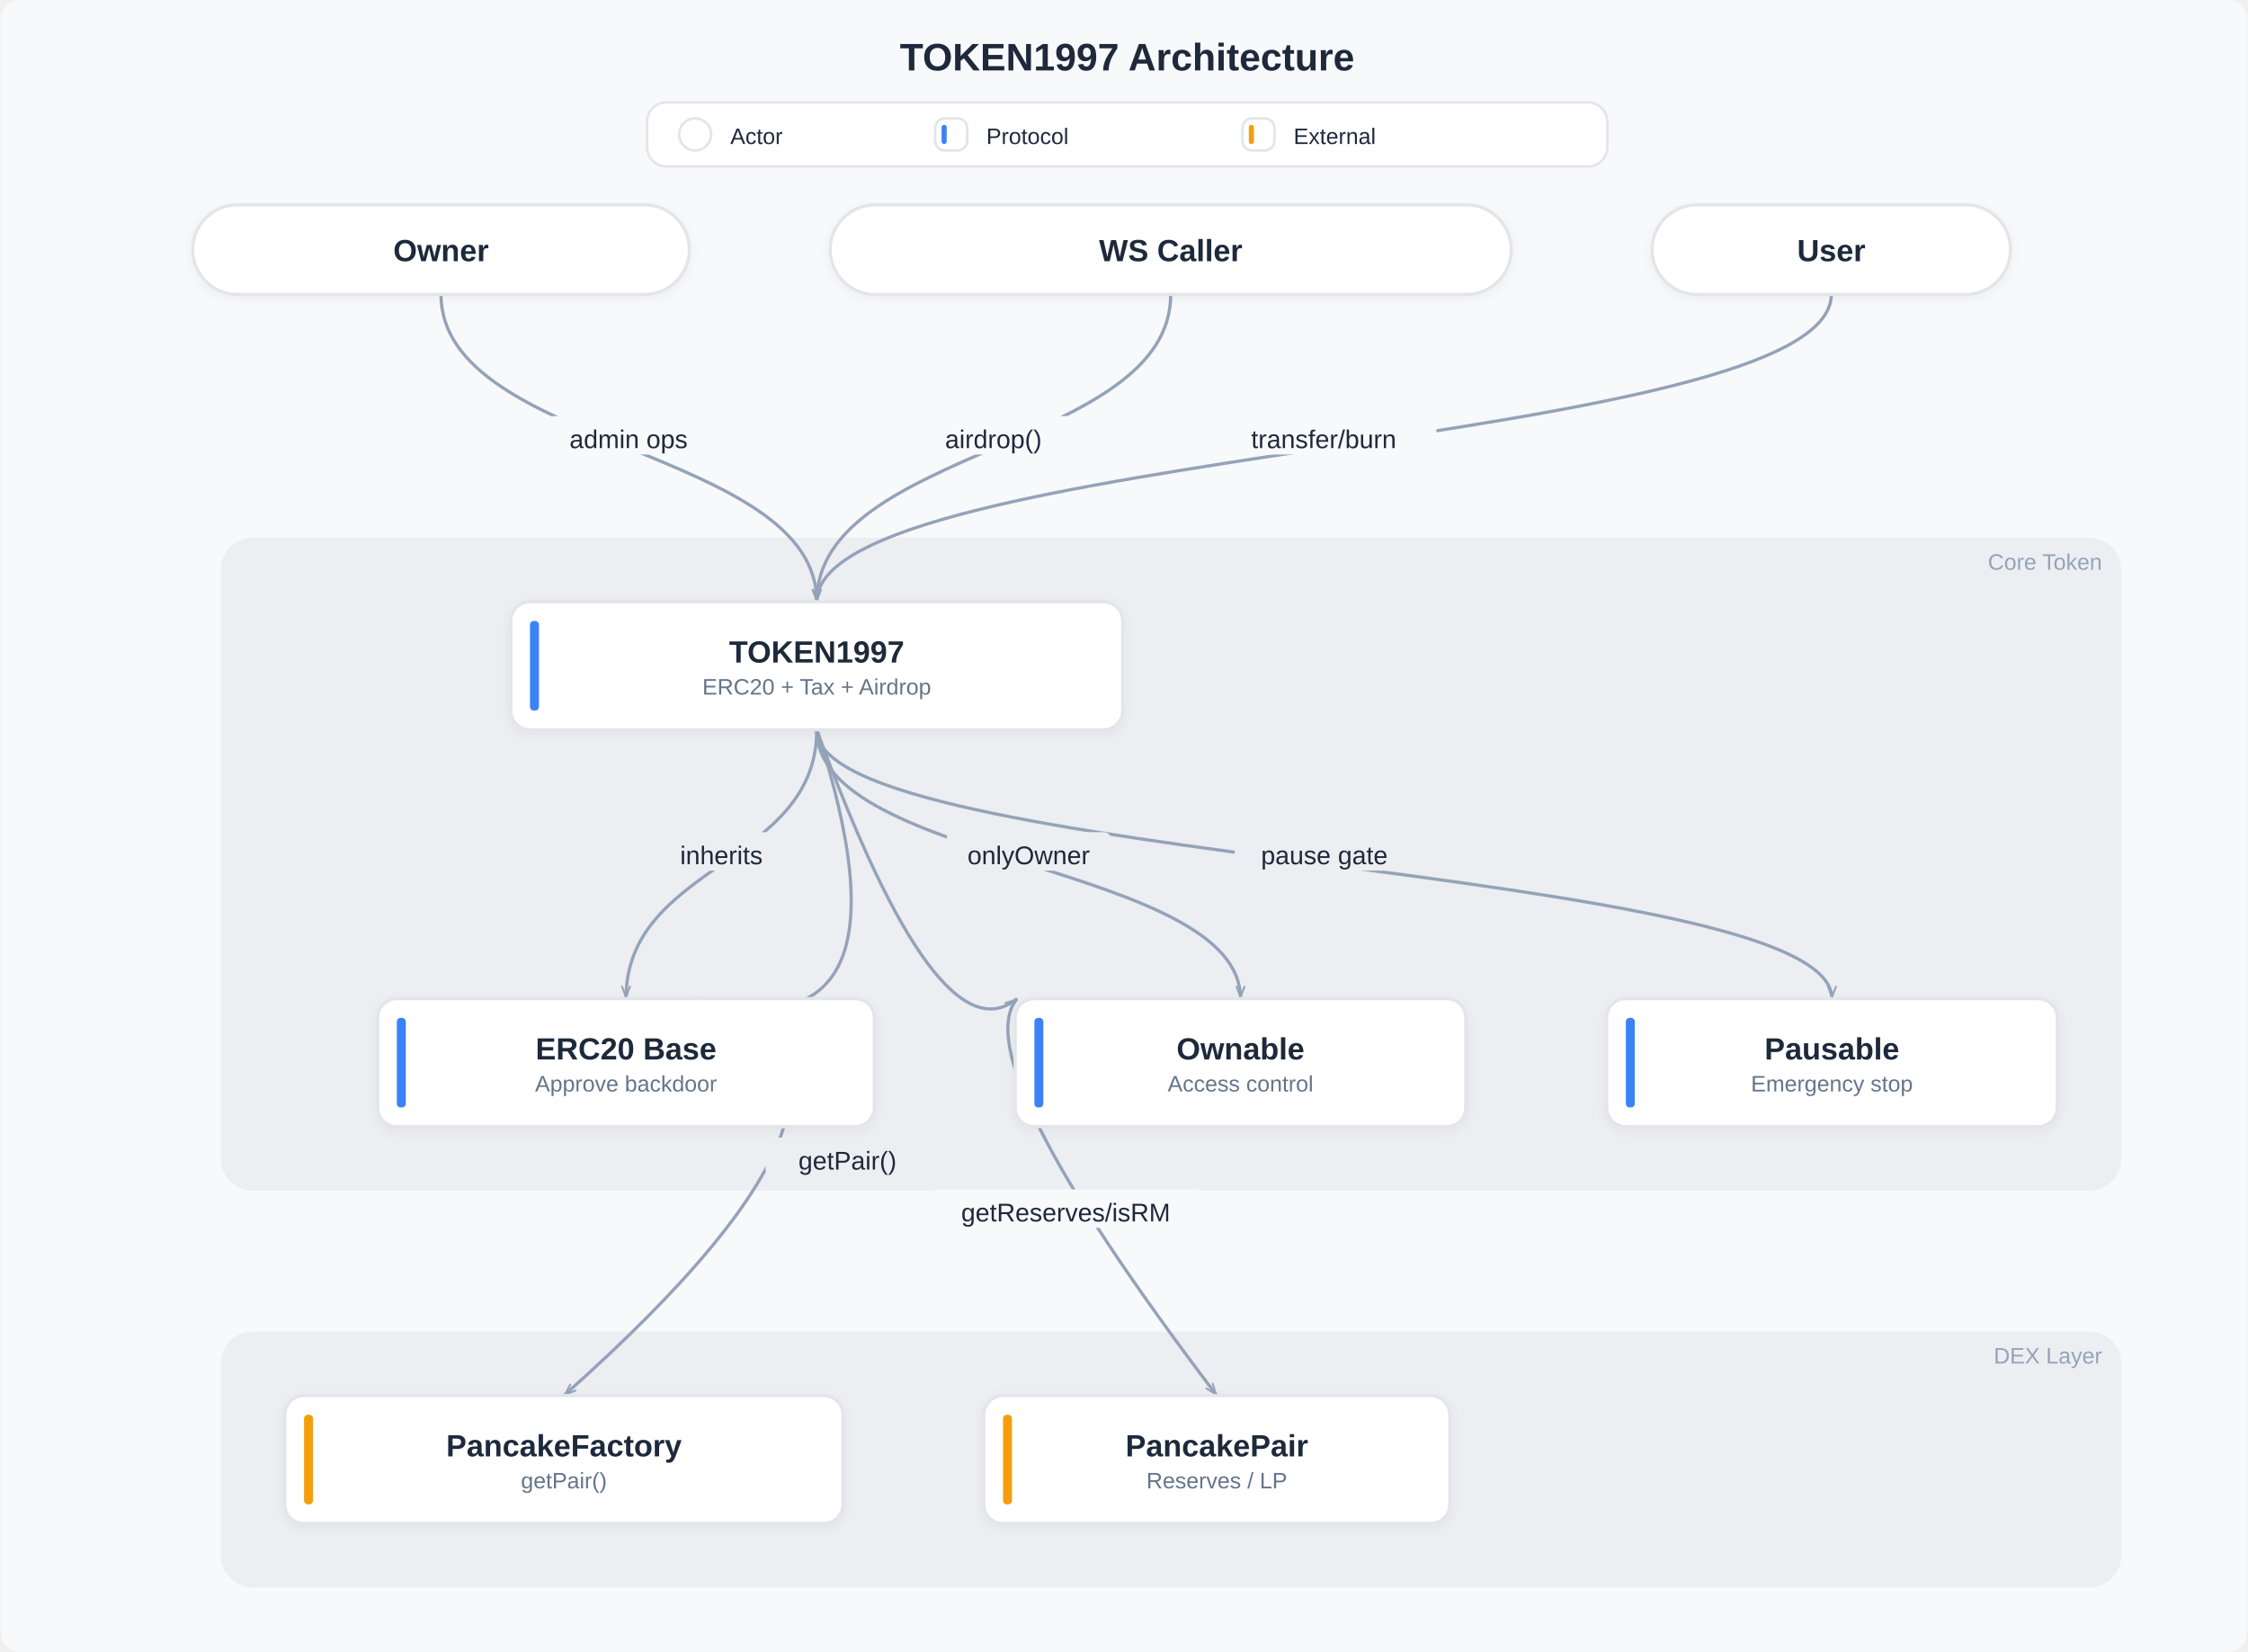
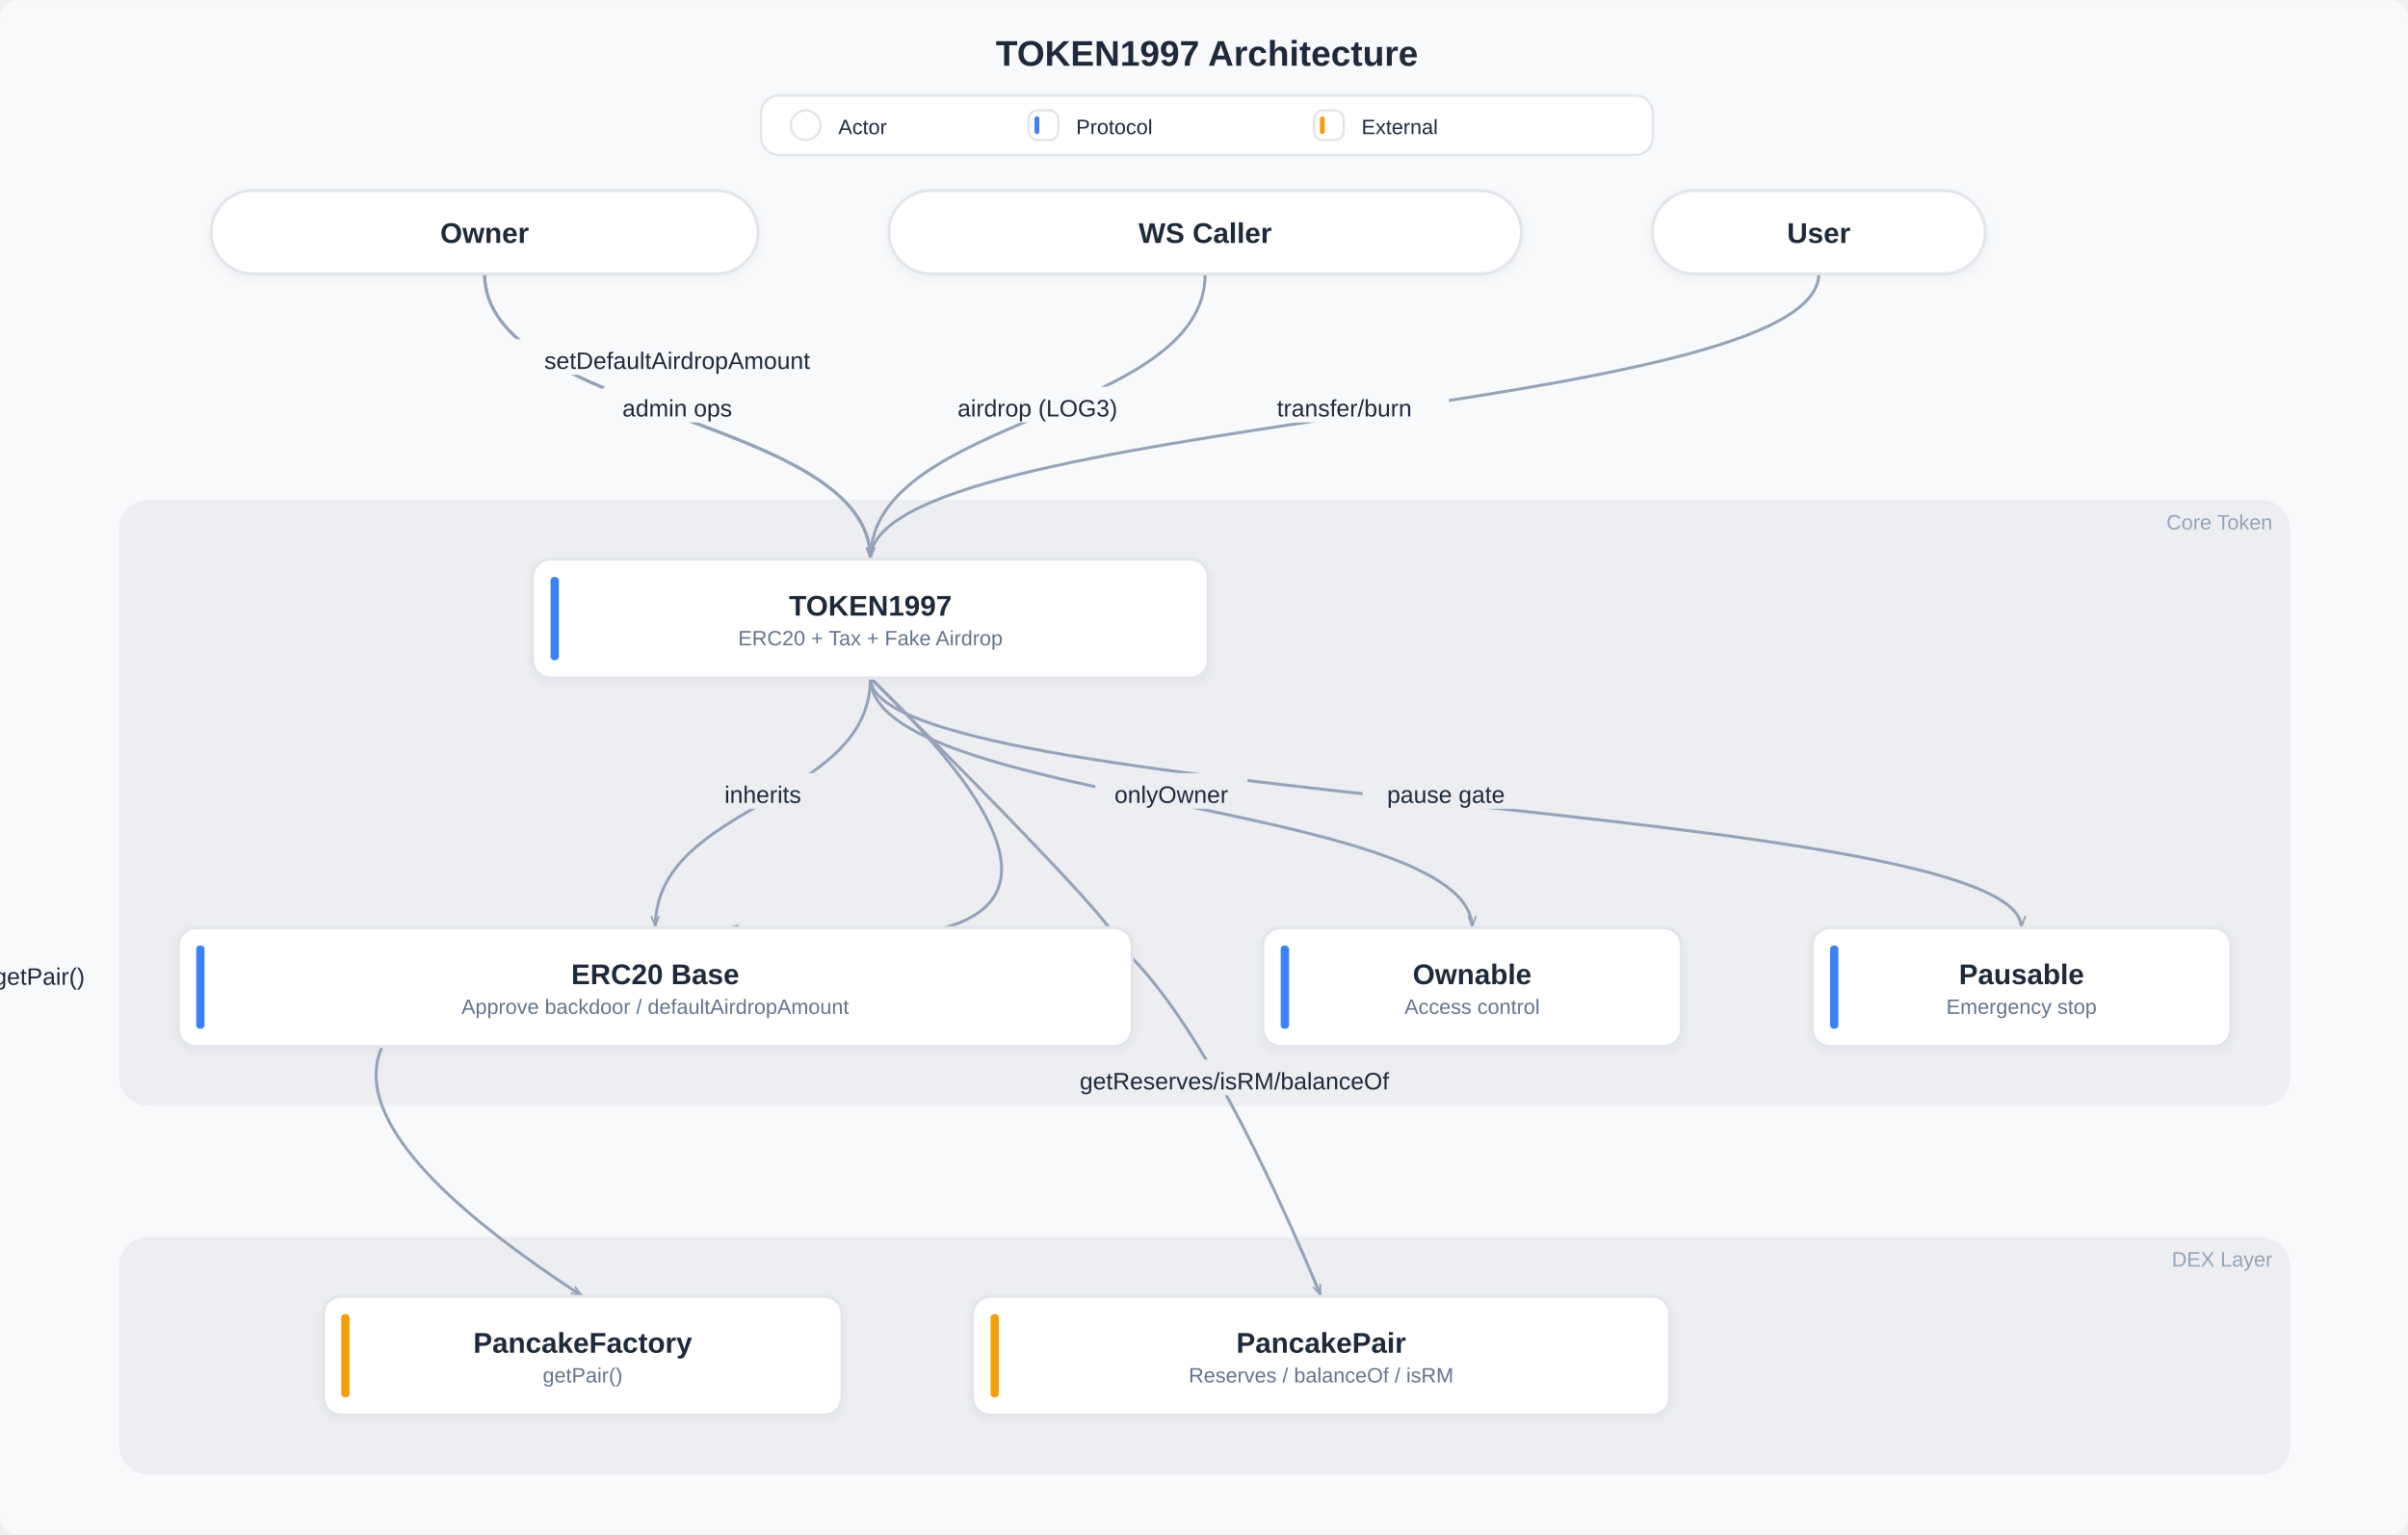
- <svg xmlns="http://www.w3.org/2000/svg" width="878" height="645" viewBox="0 0 351 258" font-family="Arial, sans-serif">
+ <svg xmlns="http://www.w3.org/2000/svg" width="1012" height="645" viewBox="0 0 405 258" font-family="Arial, sans-serif">
  <defs>
    <marker id="ah" viewBox="0 0 8 6" refX="8" refY="3" markerWidth="4" markerHeight="3" orient="auto">
      <path d="M0.5,0.5 L7,3 L0.5,5.5" fill="none" stroke="#94A3B8" stroke-width="1.2" stroke-linejoin="round" stroke-linecap="round" />
    </marker>
    <filter id="shadow" x="-6%" y="-8%" width="112%" height="128%">
      <feDropShadow dx="0" dy="0.5" stdDeviation="0.8" flood-color="#000" flood-opacity="0.05" />
    </filter>
  </defs>
-   <rect width="351" height="258" fill="#F8F9FB" rx="3" />
-   <text x="176" y="11" text-anchor="middle" font-size="6" font-weight="700" fill="#1E293B">TOKEN1997 Architecture</text>
-   <rect x="101" y="16" width="150" height="10" rx="3" fill="#fff" stroke="#E2E5EA" stroke-width="0.4" />
-   <rect x="106" y="18.5" width="5" height="5" rx="2.5" fill="#fff" stroke="#E2E5EA" stroke-width="0.4" />
-   <text x="114" y="22.5" font-size="3.5" fill="#1E293B">Actor</text>
-   <rect x="146" y="18.5" width="5" height="5" rx="1.5" fill="#fff" stroke="#E2E5EA" stroke-width="0.4" />
-   <rect x="147" y="19.5" width="0.8" height="3" rx="0.4" fill="#3B82F6" />
-   <text x="154" y="22.5" font-size="3.5" fill="#1E293B">Protocol</text>
-   <rect x="194" y="18.5" width="5" height="5" rx="1.5" fill="#fff" stroke="#E2E5EA" stroke-width="0.4" />
-   <rect x="195" y="19.5" width="0.8" height="3" rx="0.4" fill="#F59E0B" />
-   <text x="202" y="22.5" font-size="3.5" fill="#1E293B">External</text>
-   <rect x="34.4" y="84.0" width="296.9" height="102.0" rx="5" fill="#EDEEF2" />
-   <text x="328.3" y="89.0" text-anchor="end" font-size="3.5" fill="#94A3B8" font-weight="500">Core Token</text>
-   <rect x="34.4" y="208.0" width="296.9" height="40.0" rx="5" fill="#EDEEF2" />
-   <text x="328.3" y="213.0" text-anchor="end" font-size="3.5" fill="#94A3B8" font-weight="500">DEX Layer</text>
-   <path d="M68.8,46.0 C68.8,70.0 127.5,70.0 127.5,94.0" fill="none" stroke="#94A3B8" stroke-width="0.5" marker-end="url(#ah)" />
-   <path d="M182.8,46.0 C182.8,70.0 127.5,70.0 127.5,94.0" fill="none" stroke="#94A3B8" stroke-width="0.5" marker-end="url(#ah)" />
-   <path d="M286.0,46.0 C286.0,70.0 127.5,70.0 127.5,94.0" fill="none" stroke="#94A3B8" stroke-width="0.5" marker-end="url(#ah)" />
-   <path d="M127.5,114.0 C127.5,135.0 97.7,135.0 97.7,156.0" fill="none" stroke="#94A3B8" stroke-width="0.5" marker-end="url(#ah)" />
-   <path d="M127.5,114.0 C127.5,135.0 193.7,135.0 193.7,156.0" fill="none" stroke="#94A3B8" stroke-width="0.5" marker-end="url(#ah)" />
-   <path d="M127.5,114.0 C127.5,135.0 286.1,135.0 286.1,156.0" fill="none" stroke="#94A3B8" stroke-width="0.5" marker-end="url(#ah)" />
-   <path d="M127.5,114.0 Q144.5,166.0 107.8,156.0" fill="none" stroke="#94A3B8" stroke-width="0.5" marker-end="url(#ah)" />
-   <path d="M107.8,156.0 Q146.5,166.0 88.0,218.0" fill="none" stroke="#94A3B8" stroke-width="0.5" marker-end="url(#ah)" />
-   <path d="M127.5,114.0 Q146.5,166.0 158.8,156.0" fill="none" stroke="#94A3B8" stroke-width="0.5" marker-end="url(#ah)" />
-   <path d="M158.8,156.0 Q150.5,166.0 190.0,218.0" fill="none" stroke="#94A3B8" stroke-width="0.5" marker-end="url(#ah)" />
+   <rect width="405" height="258" fill="#F8F9FB" rx="3" />
+   <text x="203" y="11" text-anchor="middle" font-size="6" font-weight="700" fill="#1E293B">TOKEN1997 Architecture</text>
+   <rect x="128" y="16" width="150" height="10" rx="3" fill="#fff" stroke="#E2E5EA" stroke-width="0.4" />
+   <rect x="133" y="18.5" width="5" height="5" rx="2.5" fill="#fff" stroke="#E2E5EA" stroke-width="0.4" />
+   <text x="141" y="22.5" font-size="3.5" fill="#1E293B">Actor</text>
+   <rect x="173" y="18.5" width="5" height="5" rx="1.5" fill="#fff" stroke="#E2E5EA" stroke-width="0.4" />
+   <rect x="174" y="19.5" width="0.8" height="3" rx="0.4" fill="#3B82F6" />
+   <text x="181" y="22.5" font-size="3.5" fill="#1E293B">Protocol</text>
+   <rect x="221" y="18.5" width="5" height="5" rx="1.5" fill="#fff" stroke="#E2E5EA" stroke-width="0.4" />
+   <rect x="222" y="19.5" width="0.8" height="3" rx="0.4" fill="#F59E0B" />
+   <text x="229" y="22.5" font-size="3.5" fill="#1E293B">External</text>
+   <rect x="20.0" y="84.0" width="365.2" height="102.0" rx="5" fill="#EDEEF2" />
+   <text x="382.2" y="89.0" text-anchor="end" font-size="3.5" fill="#94A3B8" font-weight="500">Core Token</text>
+   <rect x="20.0" y="208.0" width="365.2" height="40.0" rx="5" fill="#EDEEF2" />
+   <text x="382.2" y="213.0" text-anchor="end" font-size="3.5" fill="#94A3B8" font-weight="500">DEX Layer</text>
+   <path d="M81.5,46.0 C81.5,70.0 146.4,70.0 146.4,94.0" fill="none" stroke="#94A3B8" stroke-width="0.5" marker-end="url(#ah)" />
+   <path d="M81.5,46.0 C81.5,70.0 146.4,70.0 146.4,94.0" fill="none" stroke="#94A3B8" stroke-width="0.5" marker-end="url(#ah)" />
+   <path d="M202.7,46.0 C202.7,70.0 146.4,70.0 146.4,94.0" fill="none" stroke="#94A3B8" stroke-width="0.5" marker-end="url(#ah)" />
+   <path d="M305.9,46.0 C305.9,70.0 146.4,70.0 146.4,94.0" fill="none" stroke="#94A3B8" stroke-width="0.5" marker-end="url(#ah)" />
+   <path d="M146.4,114.0 C146.4,135.0 110.2,135.0 110.2,156.0" fill="none" stroke="#94A3B8" stroke-width="0.5" marker-end="url(#ah)" />
+   <path d="M146.4,114.0 C146.4,135.0 247.6,135.0 247.6,156.0" fill="none" stroke="#94A3B8" stroke-width="0.5" marker-end="url(#ah)" />
+   <path d="M146.4,114.0 C146.4,135.0 340.0,135.0 340.0,156.0" fill="none" stroke="#94A3B8" stroke-width="0.5" marker-end="url(#ah)" />
+   <path d="M146.4,114.0 Q200.4,166.0 122.2,156.0" fill="none" stroke="#94A3B8" stroke-width="0.5" marker-end="url(#ah)" />
+   <path d="M122.2,156.0 Q18.0,166.0 98.0,218.0" fill="none" stroke="#94A3B8" stroke-width="0.5" marker-end="url(#ah)" />
+   <path d="M146.4,114.0 Q198.4,166.0 184.3,156.0" fill="none" stroke="#94A3B8" stroke-width="0.5" marker-end="url(#ah)" />
+   <path d="M184.3,156.0 Q200.4,166.0 222.2,218.0" fill="none" stroke="#94A3B8" stroke-width="0.5" marker-end="url(#ah)" />
  <g filter="url(#shadow)">
-     <rect x="30.0" y="32.0" width="77.6" height="14" rx="7" fill="#fff" stroke="#E2E5EA" stroke-width="0.5" />
-     <text x="68.8" y="40.8" text-anchor="middle" font-size="4.8" font-weight="600" fill="#1E293B">Owner</text>
+     <rect x="35.5" y="32.0" width="92.0" height="14" rx="7" fill="#fff" stroke="#E2E5EA" stroke-width="0.5" />
+     <text x="81.5" y="40.8" text-anchor="middle" font-size="4.8" font-weight="600" fill="#1E293B">Owner</text>
  </g>
  <g filter="url(#shadow)">
-     <rect x="129.6" y="32.0" width="106.4" height="14" rx="7" fill="#fff" stroke="#E2E5EA" stroke-width="0.5" />
-     <text x="182.8" y="40.8" text-anchor="middle" font-size="4.8" font-weight="600" fill="#1E293B">WS Caller</text>
+     <rect x="149.5" y="32.0" width="106.4" height="14" rx="7" fill="#fff" stroke="#E2E5EA" stroke-width="0.5" />
+     <text x="202.7" y="40.8" text-anchor="middle" font-size="4.8" font-weight="600" fill="#1E293B">WS Caller</text>
  </g>
  <g filter="url(#shadow)">
-     <rect x="258.0" y="32.0" width="56.0" height="14" rx="7" fill="#fff" stroke="#E2E5EA" stroke-width="0.5" />
-     <text x="286.0" y="40.8" text-anchor="middle" font-size="4.8" font-weight="600" fill="#1E293B">User</text>
+     <rect x="277.9" y="32.0" width="56.0" height="14" rx="7" fill="#fff" stroke="#E2E5EA" stroke-width="0.5" />
+     <text x="305.9" y="40.8" text-anchor="middle" font-size="4.8" font-weight="600" fill="#1E293B">User</text>
  </g>
  <g filter="url(#shadow)">
-     <rect x="79.7" y="94.0" width="95.6" height="20" rx="3" fill="#fff" stroke="#E2E5EA" stroke-width="0.5" />
-     <rect x="82.7" y="97.0" width="1.4" height="14" rx="0.6" fill="#3B82F6" />
-     <text x="127.5" y="103.5" text-anchor="middle" font-size="4.8" font-weight="600" fill="#1E293B">TOKEN1997</text>
-     <text x="127.5" y="108.5" text-anchor="middle" font-size="3.5" fill="#64748B">ERC20 + Tax + Airdrop</text>
+     <rect x="89.6" y="94.0" width="113.6" height="20" rx="3" fill="#fff" stroke="#E2E5EA" stroke-width="0.5" />
+     <rect x="92.6" y="97.0" width="1.4" height="14" rx="0.6" fill="#3B82F6" />
+     <text x="146.4" y="103.5" text-anchor="middle" font-size="4.8" font-weight="600" fill="#1E293B">TOKEN1997</text>
+     <text x="146.4" y="108.5" text-anchor="middle" font-size="3.5" fill="#64748B">ERC20 + Tax + Fake Airdrop</text>
  </g>
  <g filter="url(#shadow)">
-     <rect x="58.9" y="156.0" width="77.6" height="20" rx="3" fill="#fff" stroke="#E2E5EA" stroke-width="0.5" />
-     <rect x="61.9" y="159.0" width="1.4" height="14" rx="0.6" fill="#3B82F6" />
-     <text x="97.7" y="165.5" text-anchor="middle" font-size="4.8" font-weight="600" fill="#1E293B">ERC20 Base</text>
-     <text x="97.7" y="170.5" text-anchor="middle" font-size="3.5" fill="#64748B">Approve backdoor</text>
+     <rect x="30.0" y="156.0" width="160.4" height="20" rx="3" fill="#fff" stroke="#E2E5EA" stroke-width="0.5" />
+     <rect x="33.0" y="159.0" width="1.4" height="14" rx="0.6" fill="#3B82F6" />
+     <text x="110.2" y="165.5" text-anchor="middle" font-size="4.8" font-weight="600" fill="#1E293B">ERC20 Base</text>
+     <text x="110.2" y="170.5" text-anchor="middle" font-size="3.5" fill="#64748B">Approve backdoor / defaultAirdropAmount</text>
  </g>
  <g filter="url(#shadow)">
-     <rect x="158.5" y="156.0" width="70.4" height="20" rx="3" fill="#fff" stroke="#E2E5EA" stroke-width="0.5" />
-     <rect x="161.5" y="159.0" width="1.4" height="14" rx="0.6" fill="#3B82F6" />
-     <text x="193.7" y="165.5" text-anchor="middle" font-size="4.8" font-weight="600" fill="#1E293B">Ownable</text>
-     <text x="193.7" y="170.5" text-anchor="middle" font-size="3.5" fill="#64748B">Access control</text>
+     <rect x="212.4" y="156.0" width="70.4" height="20" rx="3" fill="#fff" stroke="#E2E5EA" stroke-width="0.5" />
+     <rect x="215.4" y="159.0" width="1.4" height="14" rx="0.6" fill="#3B82F6" />
+     <text x="247.6" y="165.5" text-anchor="middle" font-size="4.8" font-weight="600" fill="#1E293B">Ownable</text>
+     <text x="247.6" y="170.5" text-anchor="middle" font-size="3.5" fill="#64748B">Access control</text>
  </g>
  <g filter="url(#shadow)">
-     <rect x="250.9" y="156.0" width="70.4" height="20" rx="3" fill="#fff" stroke="#E2E5EA" stroke-width="0.5" />
-     <rect x="253.9" y="159.0" width="1.4" height="14" rx="0.6" fill="#3B82F6" />
-     <text x="286.1" y="165.5" text-anchor="middle" font-size="4.8" font-weight="600" fill="#1E293B">Pausable</text>
-     <text x="286.1" y="170.5" text-anchor="middle" font-size="3.5" fill="#64748B">Emergency stop</text>
+     <rect x="304.8" y="156.0" width="70.4" height="20" rx="3" fill="#fff" stroke="#E2E5EA" stroke-width="0.5" />
+     <rect x="307.8" y="159.0" width="1.4" height="14" rx="0.6" fill="#3B82F6" />
+     <text x="340.0" y="165.5" text-anchor="middle" font-size="4.8" font-weight="600" fill="#1E293B">Pausable</text>
+     <text x="340.0" y="170.5" text-anchor="middle" font-size="3.5" fill="#64748B">Emergency stop</text>
  </g>
  <g filter="url(#shadow)">
-     <rect x="44.4" y="218.0" width="87.2" height="20" rx="3" fill="#fff" stroke="#E2E5EA" stroke-width="0.5" />
-     <rect x="47.4" y="221.0" width="1.4" height="14" rx="0.6" fill="#F59E0B" />
-     <text x="88.0" y="227.5" text-anchor="middle" font-size="4.8" font-weight="600" fill="#1E293B">PancakeFactory</text>
-     <text x="88.0" y="232.5" text-anchor="middle" font-size="3.5" fill="#64748B">getPair()</text>
+     <rect x="54.4" y="218.0" width="87.2" height="20" rx="3" fill="#fff" stroke="#E2E5EA" stroke-width="0.5" />
+     <rect x="57.4" y="221.0" width="1.4" height="14" rx="0.6" fill="#F59E0B" />
+     <text x="98.0" y="227.5" text-anchor="middle" font-size="4.8" font-weight="600" fill="#1E293B">PancakeFactory</text>
+     <text x="98.0" y="232.5" text-anchor="middle" font-size="3.5" fill="#64748B">getPair()</text>
  </g>
  <g filter="url(#shadow)">
-     <rect x="153.6" y="218.0" width="72.8" height="20" rx="3" fill="#fff" stroke="#E2E5EA" stroke-width="0.5" />
-     <rect x="156.6" y="221.0" width="1.4" height="14" rx="0.6" fill="#F59E0B" />
-     <text x="190.0" y="227.5" text-anchor="middle" font-size="4.8" font-weight="600" fill="#1E293B">PancakePair</text>
-     <text x="190.0" y="232.5" text-anchor="middle" font-size="3.5" fill="#64748B">Reserves / LP</text>
+     <rect x="163.6" y="218.0" width="117.2" height="20" rx="3" fill="#fff" stroke="#E2E5EA" stroke-width="0.5" />
+     <rect x="166.6" y="221.0" width="1.4" height="14" rx="0.6" fill="#F59E0B" />
+     <text x="222.2" y="227.5" text-anchor="middle" font-size="4.8" font-weight="600" fill="#1E293B">PancakePair</text>
+     <text x="222.2" y="232.5" text-anchor="middle" font-size="3.5" fill="#64748B">Reserves / balanceOf / isRM</text>
  </g>
-   <rect x="85.3" y="65.0" width="25.6" height="6.0" rx="1" fill="#F8F9FB" />
-   <text x="98.1" y="70.0" font-size="4" fill="#1E293B" font-weight="500" text-anchor="middle">admin ops</text>
-   <rect x="142.3" y="65.0" width="25.6" height="6.0" rx="1" fill="#F8F9FB" />
-   <text x="155.1" y="70.0" font-size="4" fill="#1E293B" font-weight="500" text-anchor="middle">airdrop()</text>
-   <rect x="189.1" y="65.0" width="35.2" height="6.0" rx="1" fill="#F8F9FB" />
-   <text x="206.7" y="70.0" font-size="4" fill="#1E293B" font-weight="500" text-anchor="middle">transfer/burn</text>
-   <rect x="101.0" y="130.0" width="23.2" height="6.0" rx="1" fill="#EDEEF2" />
-   <text x="112.6" y="135.0" font-size="4" fill="#1E293B" font-weight="500" text-anchor="middle">inherits</text>
-   <rect x="147.8" y="130.0" width="25.6" height="6.0" rx="1" fill="#EDEEF2" />
-   <text x="160.6" y="135.0" font-size="4" fill="#1E293B" font-weight="500" text-anchor="middle">onlyOwner</text>
-   <rect x="192.8" y="130.0" width="28.0" height="6.0" rx="1" fill="#EDEEF2" />
-   <text x="206.8" y="135.0" font-size="4" fill="#1E293B" font-weight="500" text-anchor="middle">pause gate</text>
-   <rect x="119.5" y="177.7" width="25.6" height="6.0" rx="1" fill="#EDEEF2" />
-   <text x="132.3" y="182.7" font-size="4" fill="#1E293B" font-weight="500" text-anchor="middle">getPair()</text>
-   <rect x="145.2" y="185.8" width="42.4" height="6.0" rx="1" fill="#F8F9FB" />
-   <text x="166.4" y="190.8" font-size="4" fill="#1E293B" font-weight="500" text-anchor="middle">getReserves/isRM</text>
+   <rect x="101.1" y="65.0" width="25.6" height="6.0" rx="1" fill="#F8F9FB" />
+   <text x="113.9" y="70.0" font-size="4" fill="#1E293B" font-weight="500" text-anchor="middle">admin ops</text>
+   <rect x="84.3" y="57.0" width="59.2" height="6.0" rx="1" fill="#F8F9FB" />
+   <text x="113.9" y="62.0" font-size="4" fill="#1E293B" font-weight="500" text-anchor="middle">setDefaultAirdropAmount</text>
+   <rect x="155.7" y="65.0" width="37.6" height="6.0" rx="1" fill="#F8F9FB" />
+   <text x="174.5" y="70.0" font-size="4" fill="#1E293B" font-weight="500" text-anchor="middle">airdrop (LOG3)</text>
+   <rect x="208.5" y="65.0" width="35.2" height="6.0" rx="1" fill="#F8F9FB" />
+   <text x="226.1" y="70.0" font-size="4" fill="#1E293B" font-weight="500" text-anchor="middle">transfer/burn</text>
+   <rect x="116.7" y="130.0" width="23.2" height="6.0" rx="1" fill="#EDEEF2" />
+   <text x="128.3" y="135.0" font-size="4" fill="#1E293B" font-weight="500" text-anchor="middle">inherits</text>
+   <rect x="184.2" y="130.0" width="25.6" height="6.0" rx="1" fill="#EDEEF2" />
+   <text x="197.0" y="135.0" font-size="4" fill="#1E293B" font-weight="500" text-anchor="middle">onlyOwner</text>
+   <rect x="229.2" y="130.0" width="28.0" height="6.0" rx="1" fill="#EDEEF2" />
+   <text x="243.2" y="135.0" font-size="4" fill="#1E293B" font-weight="500" text-anchor="middle">pause gate</text>
+   <rect x="-6.2" y="160.6" width="25.6" height="6.0" rx="1" fill="#F8F9FB" />
+   <text x="6.6" y="165.6" font-size="4" fill="#1E293B" font-weight="500" text-anchor="middle">getPair()</text>
+   <rect x="174.4" y="178.2" width="66.4" height="6.0" rx="1" fill="#EDEEF2" />
+   <text x="207.6" y="183.2" font-size="4" fill="#1E293B" font-weight="500" text-anchor="middle">getReserves/isRM/balanceOf</text>
</svg>
